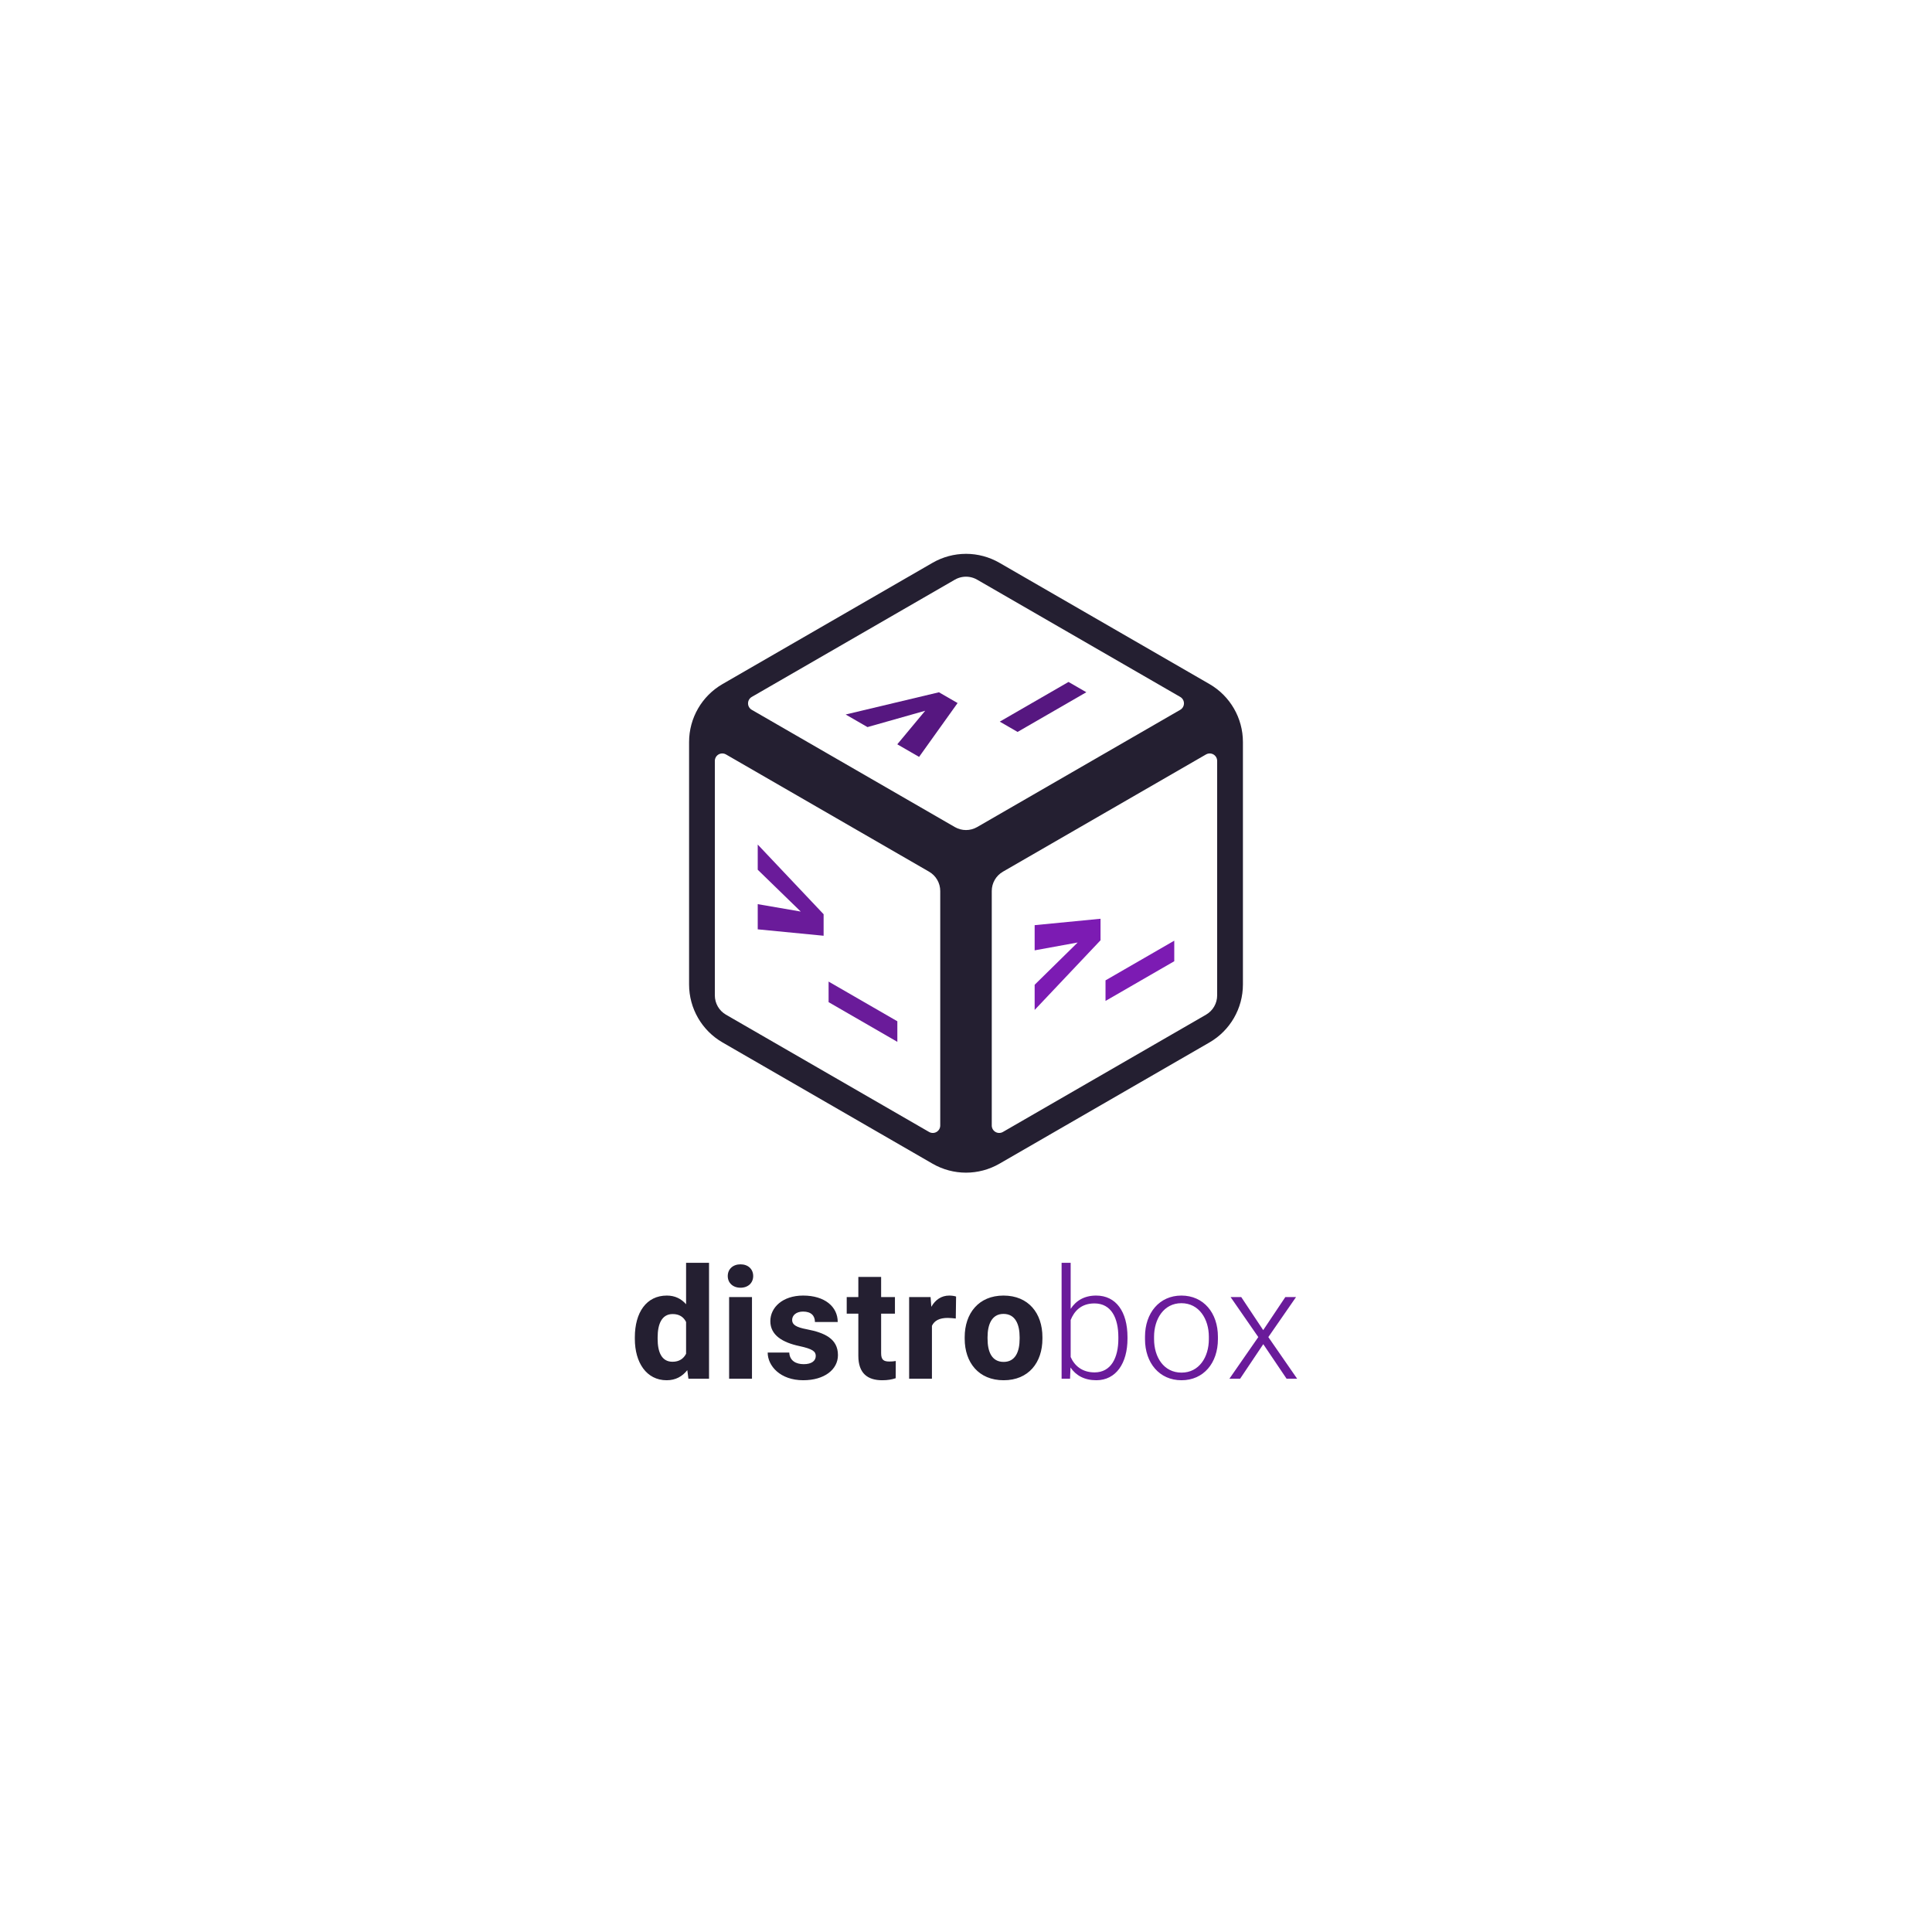
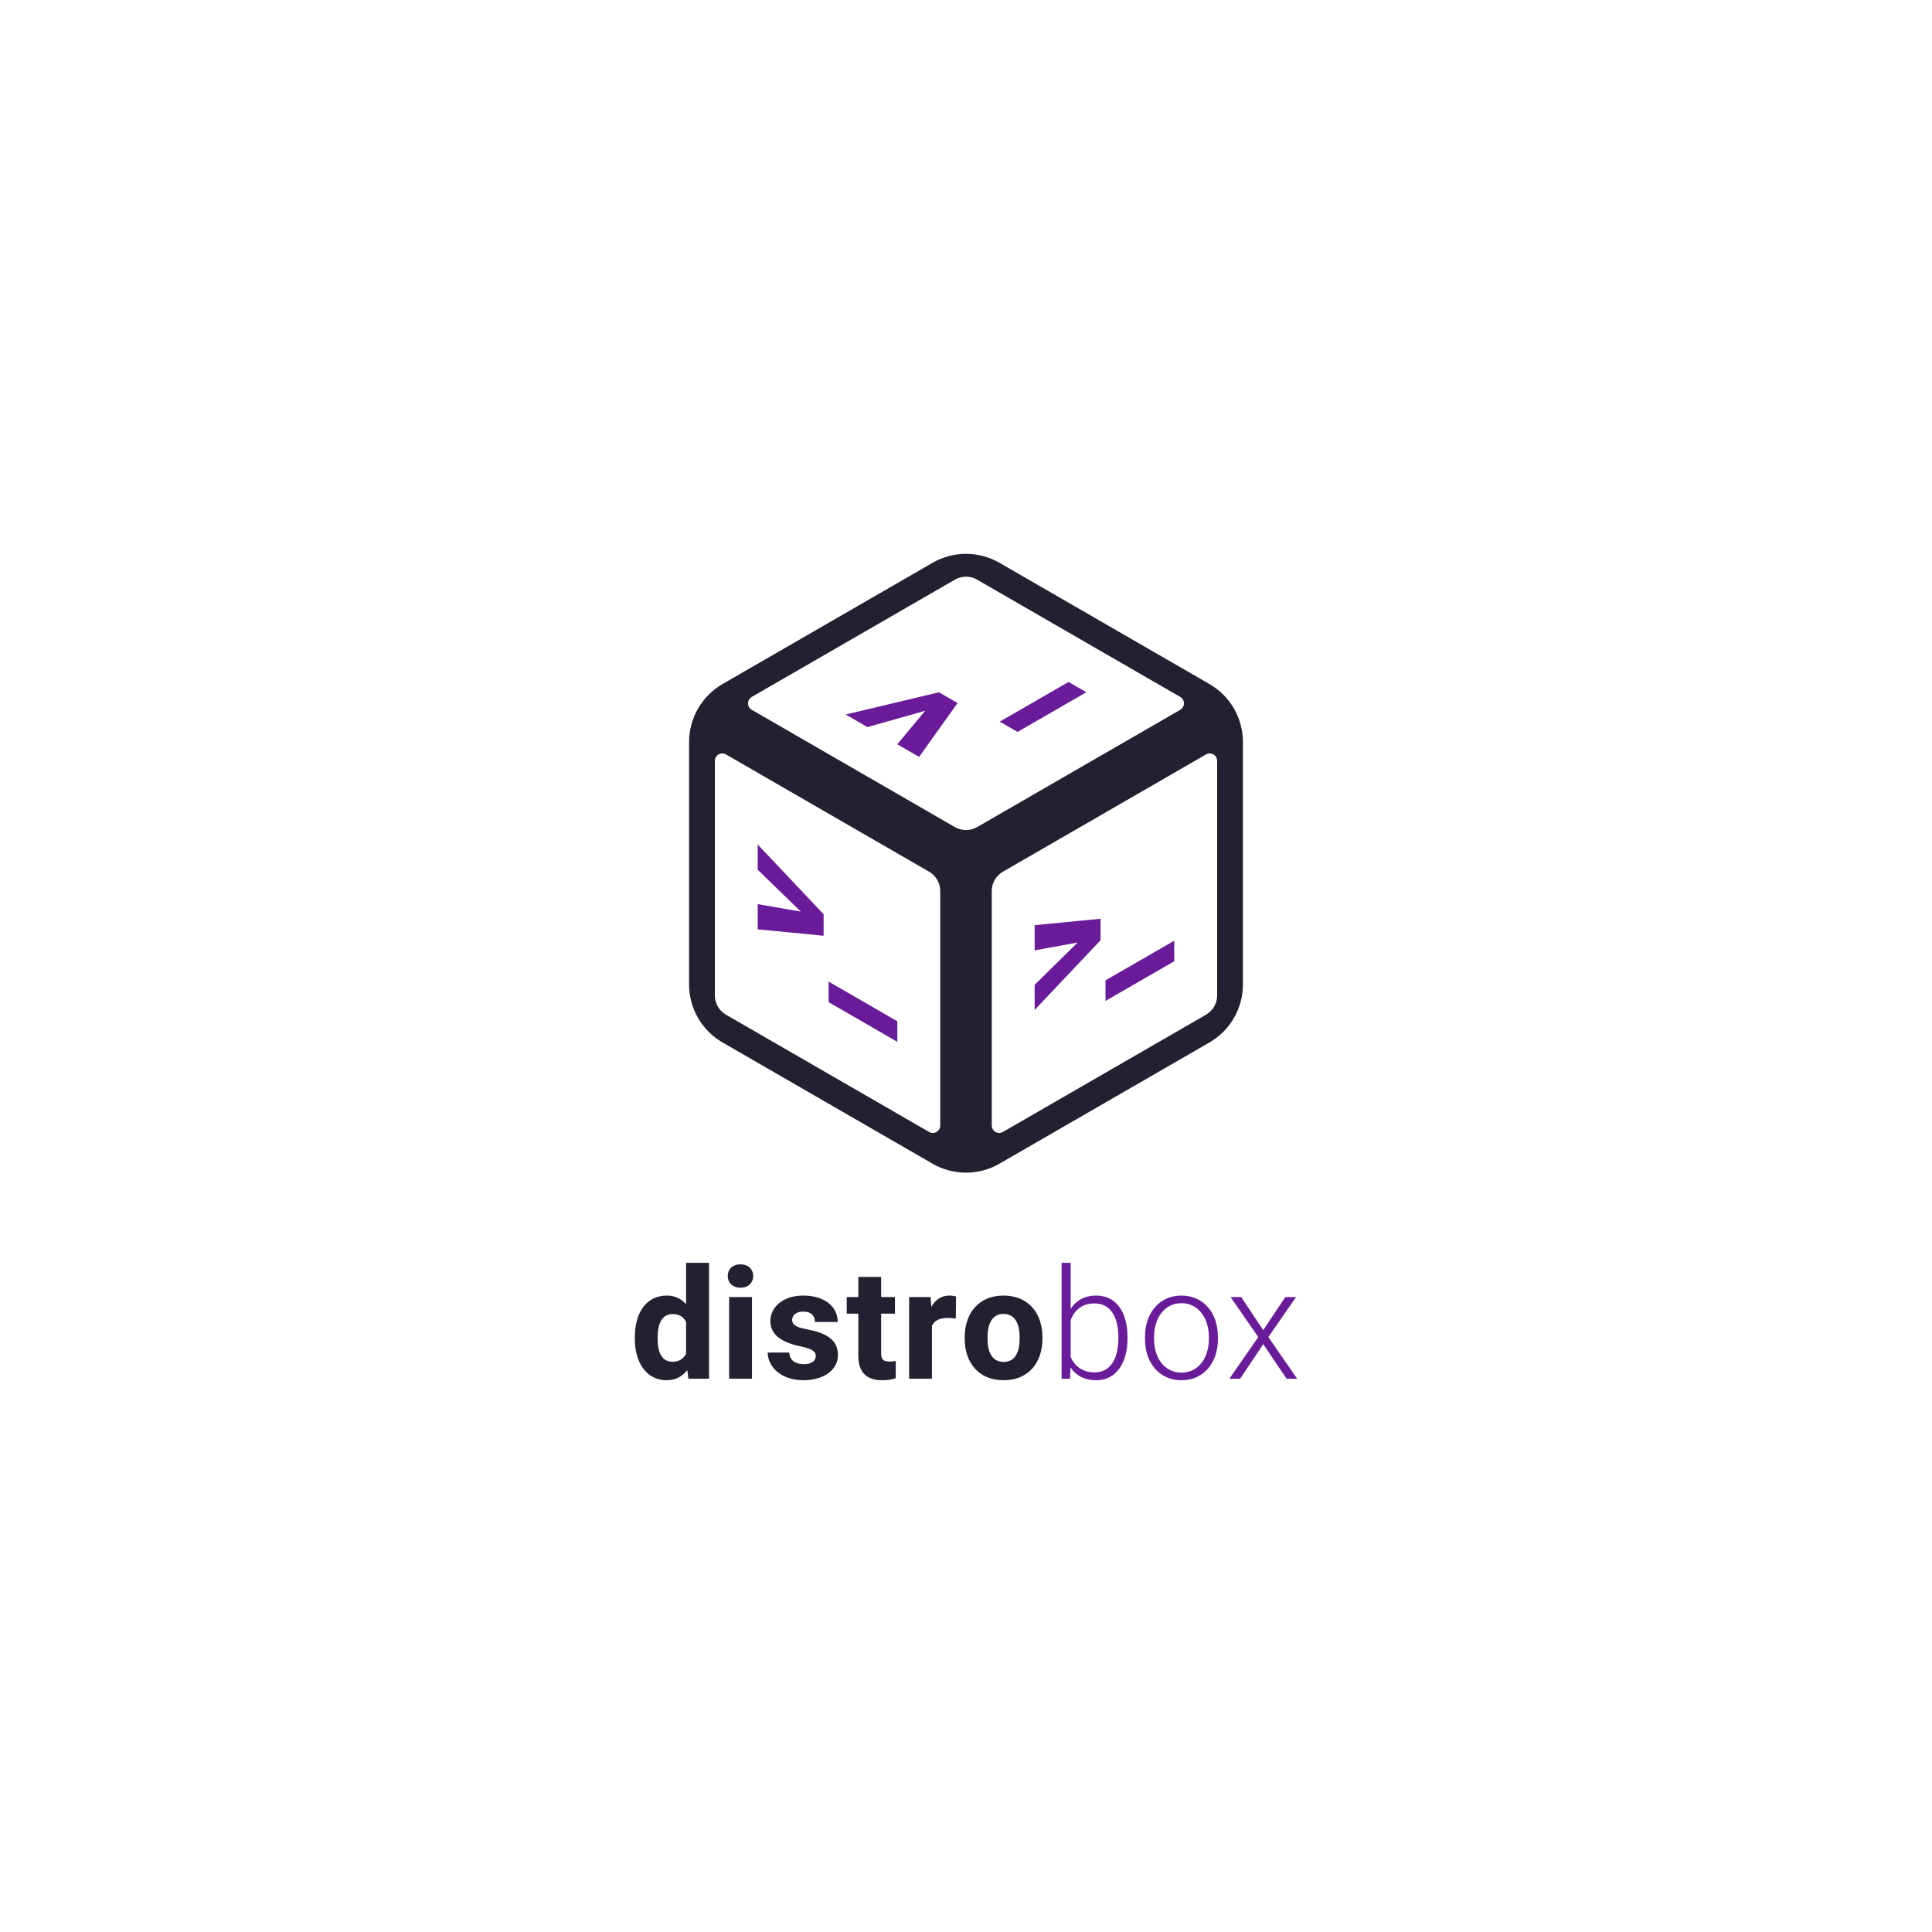
<svg xmlns="http://www.w3.org/2000/svg" width="300" height="300">
  <defs>
    <path id="a" d="M305 175h145v50H305z" />
  </defs>
  <path d="M-132 51.781a10.392 10.392 0 0 0-5.195 1.393L-169.805 72A10.392 10.392 0 0 0-175 81v37.652a10.392 10.392 0 0 0 5.195 9l32.61 18.827a10.392 10.392 0 0 0 10.39 0l32.61-18.827a10.392 10.392 0 0 0 5.195-9V81a10.392 10.392 0 0 0-5.195-9l-32.61-18.826A10.392 10.392 0 0 0-132 51.78Zm-.602 3.6a3.464 3.464 0 0 1 2.334.412L-98.732 74a1.155 1.155 0 0 1 0 2l-31.536 18.207a3.464 3.464 0 0 1-3.464 0L-165.268 76a1.155 1.155 0 0 1 0-2l31.536-18.207a3.464 3.464 0 0 1 1.13-.412zm-37.443 27.412a1.155 1.155 0 0 1 .777.137l31.536 18.207a3.464 3.464 0 0 1 1.732 3v36.414a1.155 1.155 0 0 1-1.732 1l-31.536-18.207a3.464 3.464 0 0 1-1.732-3V83.93a1.155 1.155 0 0 1 .955-1.137zm76.09 0A1.155 1.155 0 0 1-93 83.93v36.414a3.464 3.464 0 0 1-1.732 3l-31.536 18.207a1.155 1.155 0 0 1-1.732-1v-36.414a3.464 3.464 0 0 1 1.732-3l31.536-18.207a1.155 1.155 0 0 1 .777-.137z" style="fill:#241f31;fill-opacity:1;stroke-width:19.861;stroke-linecap:round;stroke-linejoin:round" transform="translate(282 34.219)" />
-   <g style="font-weight:700;font-size:24px;font-family:Heebo;-inkscape-font-specification:&quot;Heebo Bold&quot;;text-align:center;text-anchor:middle;white-space:pre;shape-inside:url(#rect2729);fill:#7c1bb3;fill-opacity:1;stroke-width:12;stroke-linecap:round;stroke-linejoin:round" transform="translate(221.314 -116.583)">
-     <path d="m-60.654 264.152 6.68-1.218-6.68 6.563v3.91l10.23-10.818v-3.342l-10.23.994zm21.679 1.691v-3.193l-10.675 6.163v3.194z" aria-label="&gt;_" style="fill:#7c1bb3;fill-opacity:1" />
+   <g style="font-weight:700;font-size:24px;font-family:Heebo;-inkscape-font-specification:&quot;Heebo Bold&quot;;text-align:center;text-anchor:middle;white-space:pre;shape-inside:url(#rect2729);fill:#6a1b9a;fill-opacity:1;stroke-width:12;stroke-linecap:round;stroke-linejoin:round" transform="translate(221.314 -116.583)">
+     <path d="m-60.654 264.152 6.68-1.218-6.68 6.563v3.91l10.23-10.818v-3.342l-10.23.994zm21.679 1.691v-3.193l-10.675 6.163v3.194z" aria-label="&gt;_" style="fill:#6a1b9a;fill-opacity:1" />
  </g>
  <g style="font-weight:700;font-size:24px;font-family:Heebo;-inkscape-font-specification:&quot;Heebo Bold&quot;;text-align:center;text-anchor:middle;white-space:pre;shape-inside:url(#rect2729);fill:#6a1b9a;fill-opacity:1;stroke-width:12;stroke-linecap:round;stroke-linejoin:round" transform="translate(178.314 -116.583)">
    <path d="m-60.654 251.635 6.68 6.495-6.68-1.15v3.91l10.23.995v-3.342l-10.23-10.818Zm21.679 26.725v-3.194l-10.675-6.163v3.193z" aria-label="&gt;_" style="fill:#6a1b9a;fill-opacity:1" />
  </g>
-   <g style="font-weight:700;font-size:24px;font-family:Heebo;-inkscape-font-specification:&quot;Heebo Bold&quot;;text-align:center;text-anchor:middle;white-space:pre;shape-inside:url(#rect2729);fill:#561780;fill-opacity:1;stroke-width:12;stroke-linecap:round;stroke-linejoin:round" transform="translate(199.814 -153.824)">
-     <path d="m-65.113 266.726 8.965-2.537-4.336 5.21 3.386 1.955 5.977-8.362-2.895-1.672-14.484 3.45zm33.984-5.412-2.766-1.597-10.675 6.163 2.765 1.597z" aria-label="&gt;_" style="fill:#561780;fill-opacity:1" />
+   <g style="font-weight:700;font-size:24px;font-family:Heebo;-inkscape-font-specification:&quot;Heebo Bold&quot;;text-align:center;text-anchor:middle;white-space:pre;shape-inside:url(#rect2729);fill:#6a1b9a;fill-opacity:1;stroke-width:12;stroke-linecap:round;stroke-linejoin:round" transform="translate(199.814 -153.824)">
+     <path d="m-65.113 266.726 8.965-2.537-4.336 5.21 3.386 1.955 5.977-8.362-2.895-1.672-14.484 3.45zm33.984-5.412-2.766-1.597-10.675 6.163 2.765 1.597z" aria-label="&gt;_" style="fill:#6a1b9a;fill-opacity:1" />
  </g>
  <g aria-label="distrobox" style="font-weight:700;font-size:24px;font-family:Heebo;-inkscape-font-specification:&quot;Heebo Bold&quot;;letter-spacing:.4px;white-space:pre;shape-inside:url(#a);fill:#241f31;stroke-width:12;stroke-linecap:round;stroke-linejoin:round" transform="translate(-207.16 18.967)">
    <path d="M305.738 188.689v.246c0 3.68 1.805 6.422 4.946 6.422 1.382 0 2.425-.586 3.199-1.57l.176 1.335h3.199v-18h-3.563v6.434c-.75-.856-1.734-1.348-2.988-1.348-3.176 0-4.969 2.625-4.969 6.48zm3.54.246v-.246c0-2.04.632-3.61 2.331-3.61 1.008 0 1.688.434 2.086 1.23v4.934c-.398.774-1.078 1.243-2.11 1.243-1.722 0-2.308-1.57-2.308-3.551zm10.888-9.762c0 1.055.785 1.817 1.98 1.817 1.195 0 1.969-.762 1.969-1.817s-.774-1.816-1.969-1.816-1.98.761-1.98 1.816zm3.761 15.95v-12.68h-3.55v12.68zm9.904-3.54c0 .762-.644 1.278-1.863 1.278-1.207 0-2.191-.528-2.25-1.805h-3.352c0 2.062 1.934 4.3 5.52 4.3 3.281 0 5.39-1.663 5.39-3.902 0-2.566-2.109-3.48-4.816-4.007-1.7-.317-2.297-.727-2.297-1.442 0-.75.657-1.312 1.7-1.312 1.277 0 1.84.668 1.84 1.617h3.538c0-2.39-2.039-4.102-5.367-4.102-3.199 0-5.097 1.852-5.097 3.973 0 2.203 1.933 3.316 4.5 3.867 2.074.445 2.554.844 2.554 1.535zm12.295-6.563v-2.577h-2.145v-3.13h-3.539v3.13h-1.804v2.578h1.804v6.539c0 2.719 1.43 3.797 3.715 3.797.844 0 1.5-.117 2.086-.317l.012-2.672a5.225 5.225 0 0 1-.985.082c-.89 0-1.289-.257-1.289-1.289v-6.14zm5.744 10.102v-8.215c.375-.808 1.171-1.23 2.46-1.23.364 0 .903.059 1.243.094l.047-3.41c-.247-.094-.704-.153-1.055-.153-1.23 0-2.168.656-2.79 1.746l-.116-1.511h-3.329v12.68zm5.087-6.457v.246c0 3.692 2.168 6.446 6.047 6.446 3.879 0 6.023-2.754 6.023-6.446v-.246c0-3.691-2.144-6.457-6.047-6.457-3.855 0-6.023 2.766-6.023 6.457zm3.55.246v-.246c0-1.945.645-3.61 2.473-3.61 1.864 0 2.508 1.665 2.508 3.61v.246c0 2.004-.656 3.598-2.484 3.598-1.852 0-2.496-1.594-2.496-3.598z" />
    <path d="M382.236 188.911v-.246c0-3.937-1.77-6.457-4.863-6.457-1.828 0-3.118.774-3.961 2.063v-7.149h-1.407v18h1.313l.07-1.746c.832 1.23 2.157 1.98 4.008 1.98 3.07 0 4.84-2.66 4.84-6.445zm-1.418-.246v.246c0 2.954-1.137 5.227-3.691 5.227-1.946 0-3.13-1.055-3.715-2.39v-5.743c.527-1.324 1.582-2.578 3.691-2.578 2.625 0 3.715 2.285 3.715 5.238zm4.138-.07v.387c0 3.691 2.239 6.375 5.672 6.375 3.422 0 5.649-2.684 5.649-6.375v-.387c0-3.691-2.227-6.387-5.672-6.387-3.41 0-5.649 2.696-5.649 6.387zm1.406.387v-.387c0-2.73 1.5-5.203 4.243-5.203 2.754 0 4.265 2.473 4.265 5.203v.387c0 2.777-1.511 5.191-4.242 5.191-2.765 0-4.265-2.414-4.265-5.191zm16.948-1.407-3.41-5.132h-1.653l4.3 6.21-4.488 6.47h1.664l3.598-5.368 3.621 5.367h1.64l-4.476-6.468 4.301-6.211h-1.664z" style="font-weight:300;-inkscape-font-specification:&quot;Heebo Light&quot;;fill:#6a1b9a;fill-opacity:1" />
  </g>
</svg>
